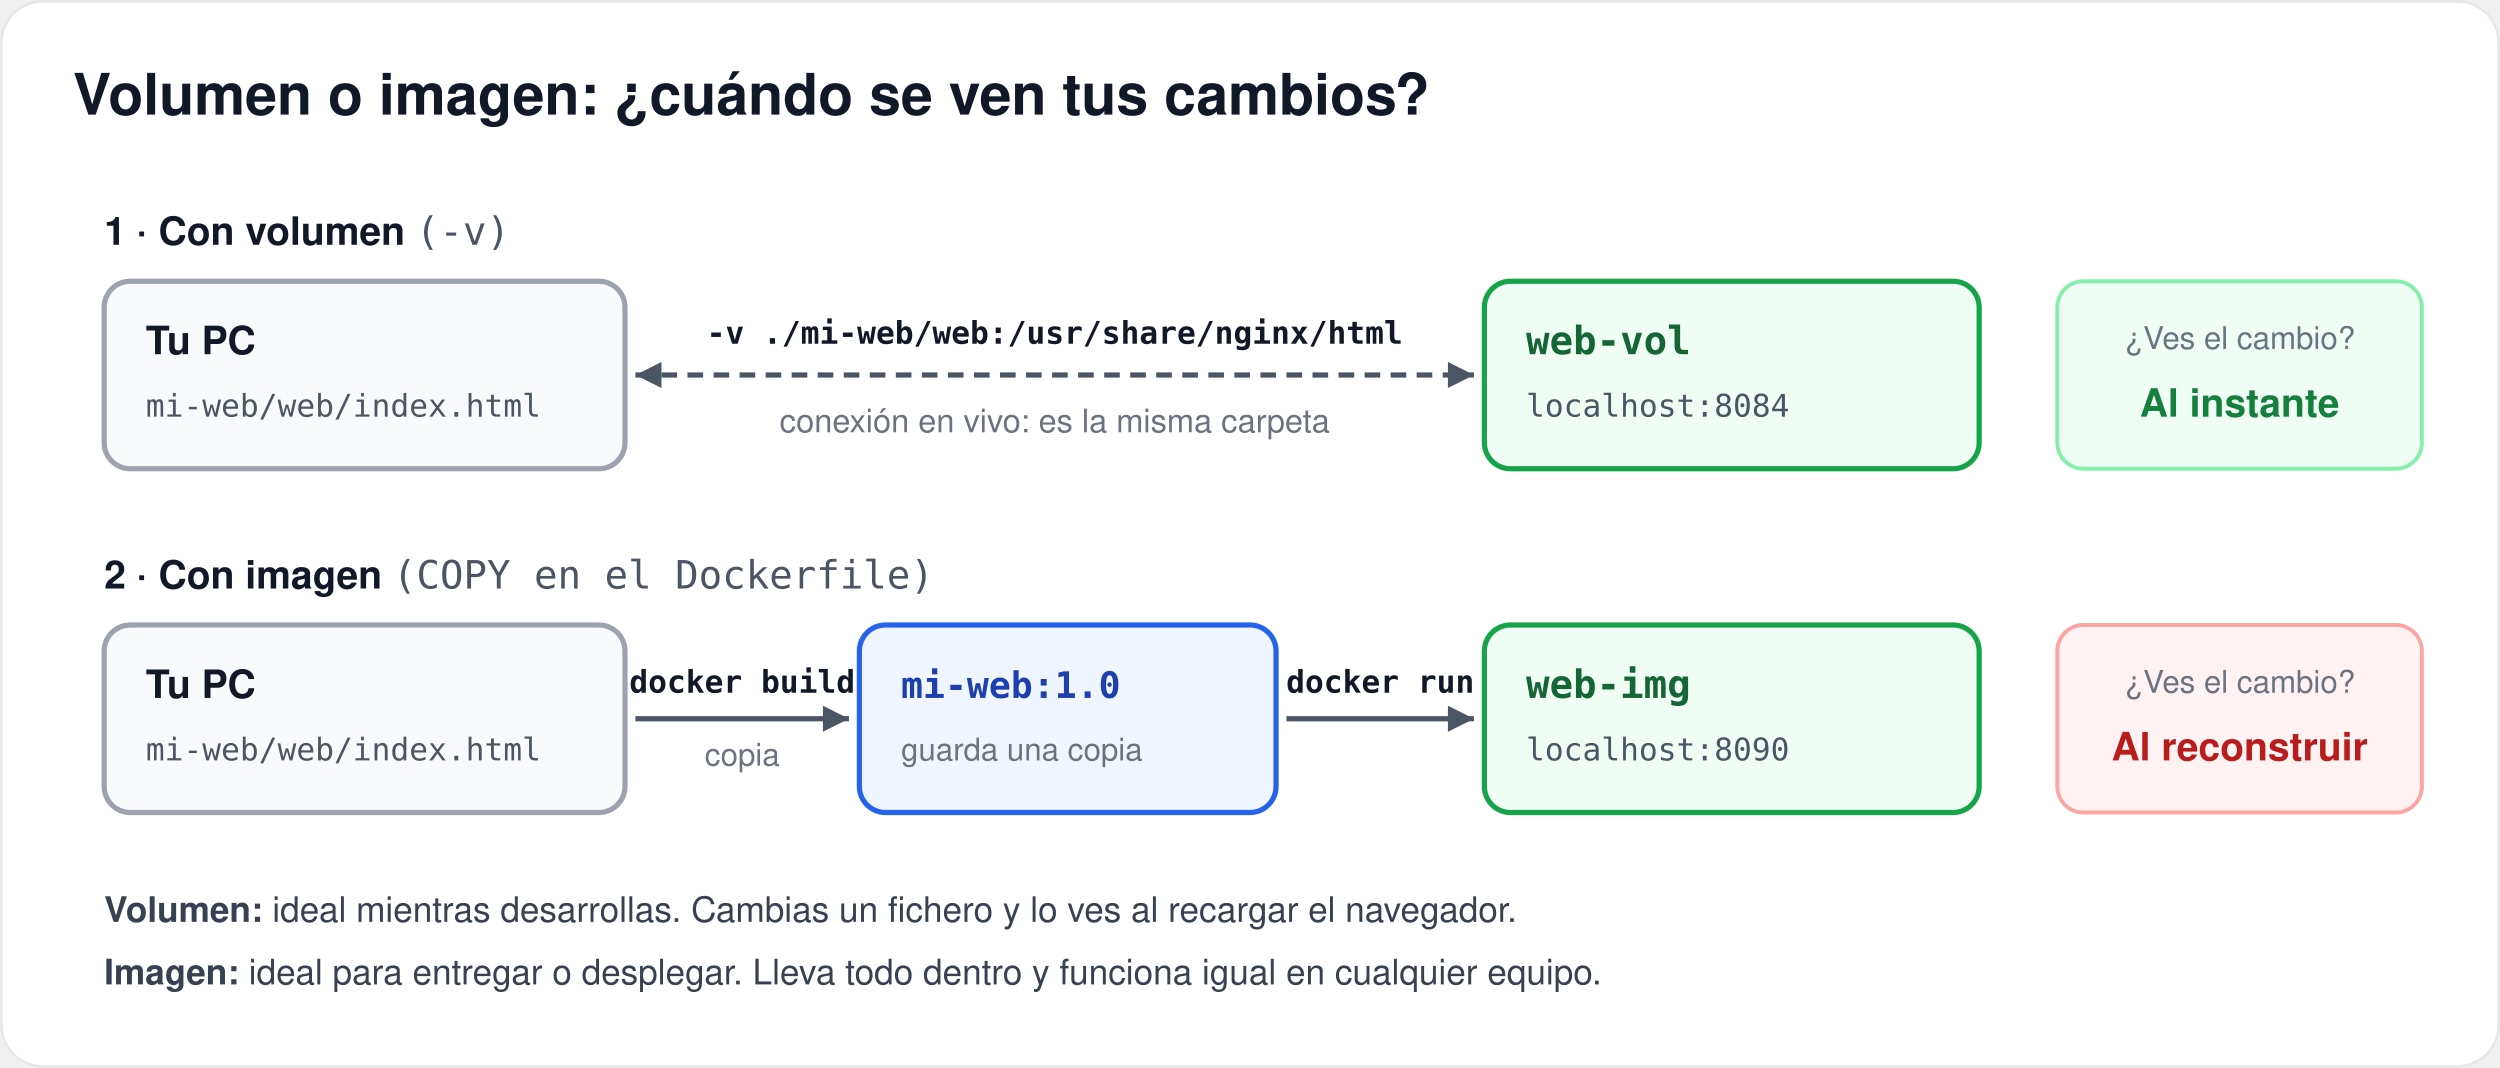
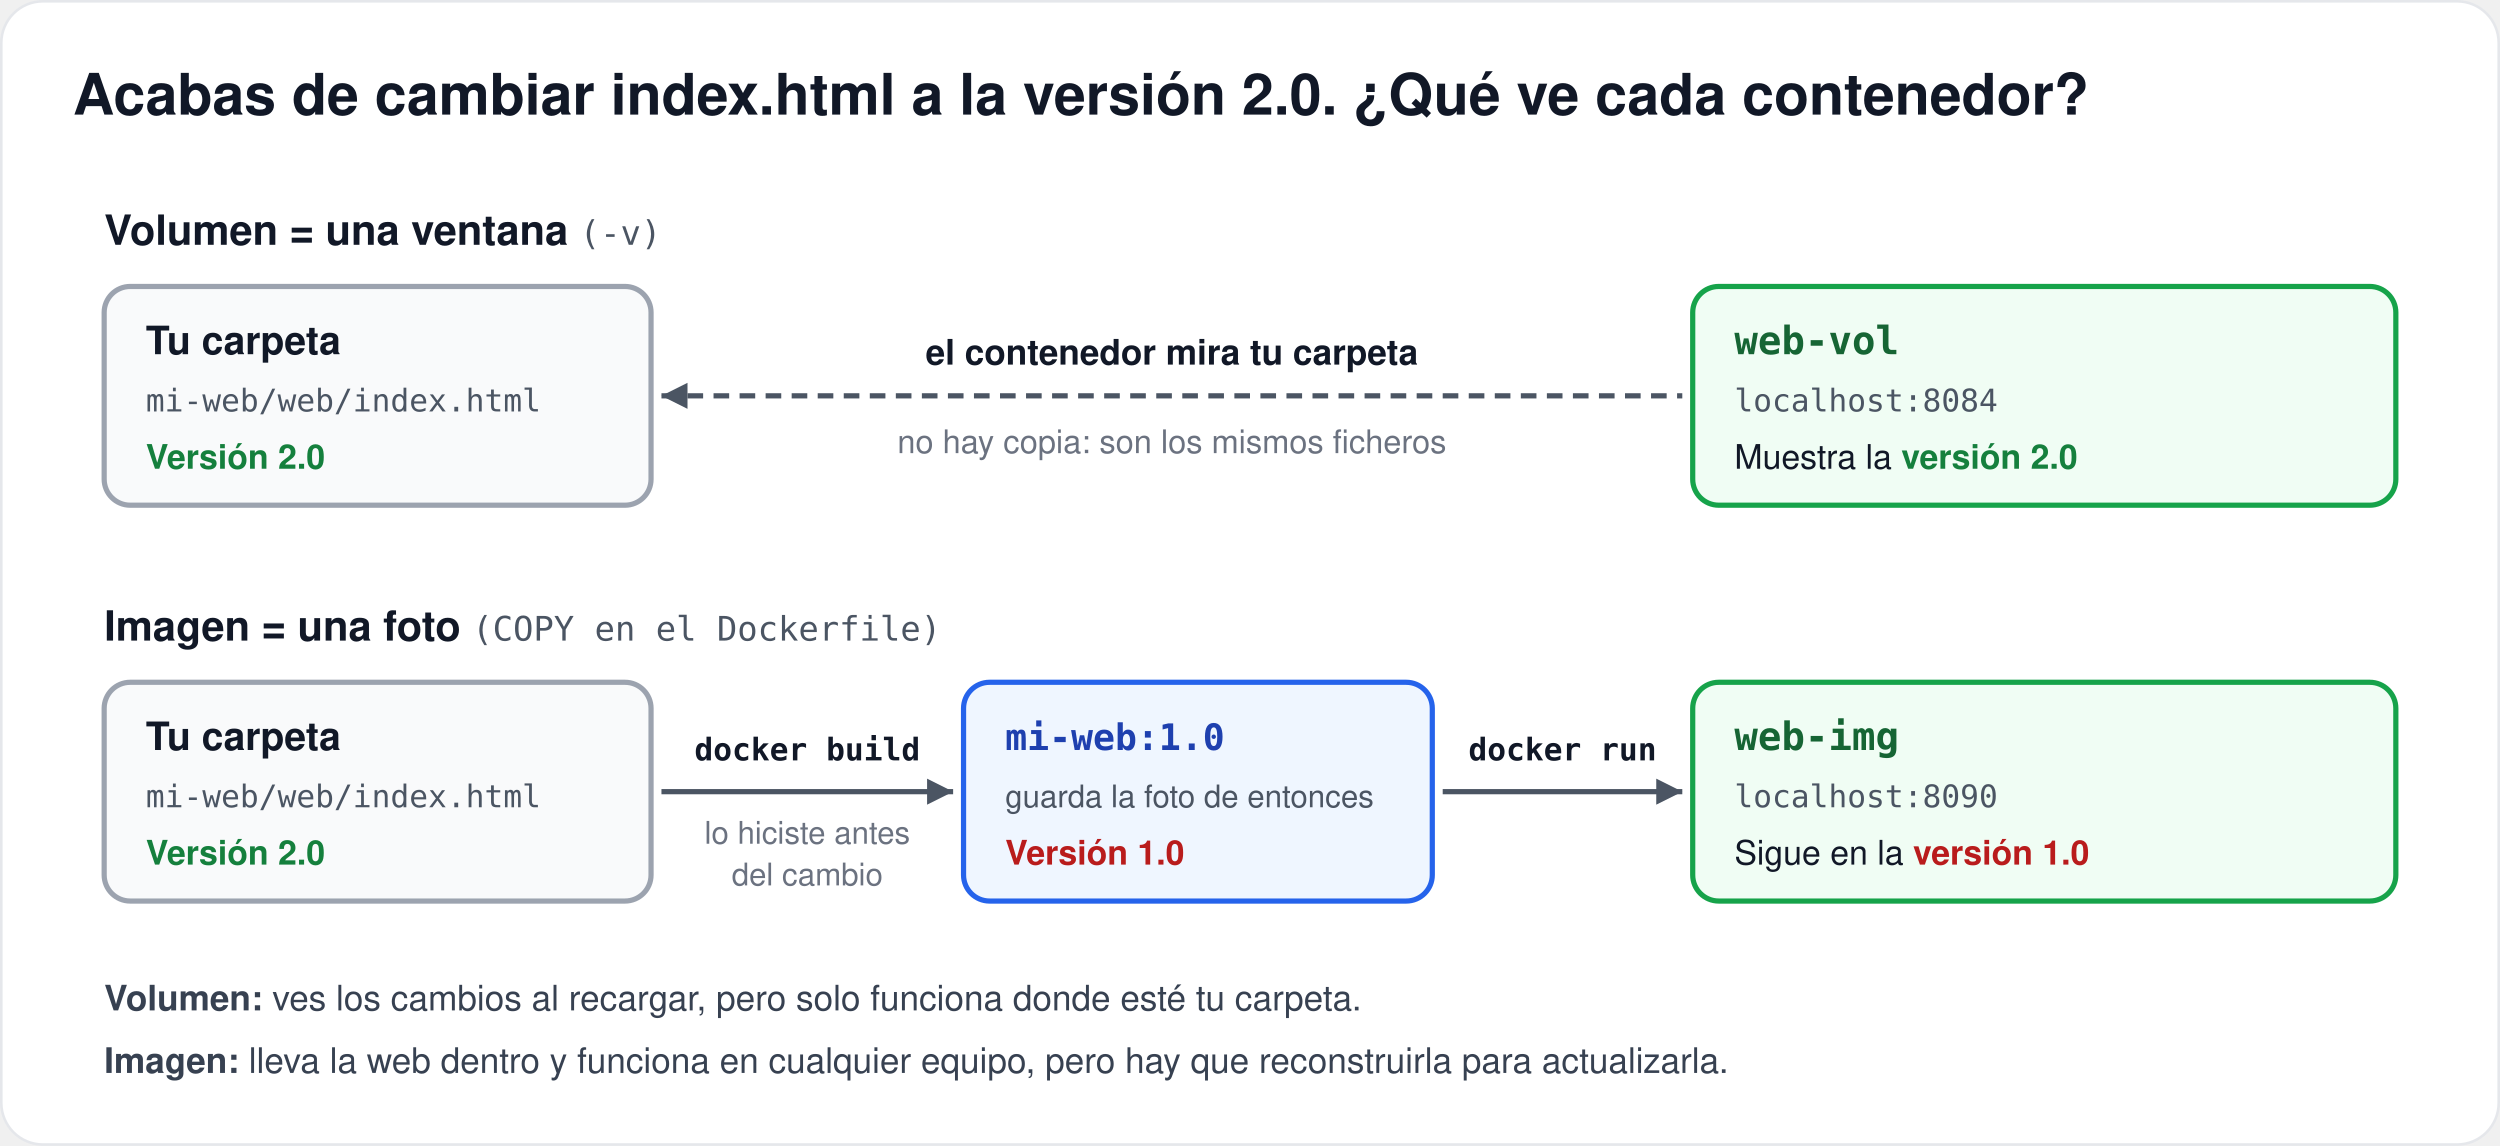
- <svg xmlns="http://www.w3.org/2000/svg" width="960" height="410" viewBox="0 0 960 410">
+ <svg xmlns="http://www.w3.org/2000/svg" width="960" height="440" viewBox="0 0 960 440">
  <style>
    .s { font-family: "Segoe UI", system-ui, -apple-system, Helvetica, Arial, sans-serif; }
    .m { font-family: Consolas, ui-monospace, Menlo, monospace; }
  </style>
  <defs>
    <marker id="flecha" viewBox="0 0 10 10" refX="10" refY="5" markerWidth="10" markerHeight="10" markerUnits="userSpaceOnUse" orient="auto-start-reverse">
      <path d="M0,0 L10,5 L0,10 z" fill="#4b5563" />
    </marker>
  </defs>
-   <rect x="0.5" y="0.5" width="959" height="409" rx="16" fill="#ffffff" stroke="#e5e7eb" />
-   <text class="s" x="28" y="44" font-size="22" font-weight="700" fill="#111827">Volumen o imagen: ¿cuándo se ven tus cambios?</text>
-   <text class="s" x="40" y="94" font-size="15" font-weight="700" fill="#111827">1 · Con volumen <tspan class="m" font-weight="400" fill="#4b5563">(-v)</tspan>
+   <rect x="0.5" y="0.5" width="959" height="439" rx="16" fill="#ffffff" stroke="#e5e7eb" />
+   <text class="s" x="28" y="44" font-size="22" font-weight="700" fill="#111827">Acabas de cambiar index.html a la versión 2.0. ¿Qué ve cada contenedor?</text>
+   <text class="s" x="40" y="94" font-size="16" font-weight="700" fill="#111827">Volumen = una ventana <tspan class="m" font-size="13" font-weight="400" fill="#4b5563">(-v)</tspan>
  </text>
-   <rect x="40" y="108" width="200" height="72" rx="10" fill="#f9fafb" stroke="#9ca3af" stroke-width="2" />
-   <text class="s" x="56" y="136" font-size="15" font-weight="700" fill="#111827">Tu PC</text>
-   <text class="m" x="56" y="160" font-size="12" fill="#4b5563">mi-web/web/index.html</text>
-   <line x1="244" y1="144" x2="566" y2="144" stroke="#4b5563" stroke-width="2" stroke-dasharray="6 4" marker-start="url(#flecha)" marker-end="url(#flecha)" />
-   <text class="m" x="405" y="132" text-anchor="middle" font-size="12" font-weight="700" fill="#111827">-v ./mi-web/web:/usr/share/nginx/html</text>
-   <text class="s" x="405" y="166" text-anchor="middle" font-size="12.5" fill="#6b7280">conexión en vivo: es la misma carpeta</text>
-   <rect x="570" y="108" width="190" height="72" rx="10" fill="#f0fdf4" stroke="#16a34a" stroke-width="2" />
-   <text class="m" x="586" y="136" font-size="15" font-weight="700" fill="#166534">web-vol</text>
-   <text class="m" x="586" y="160" font-size="12" fill="#4b5563">localhost:8084</text>
-   <rect x="790" y="108" width="140" height="72" rx="10" fill="#f0fdf4" stroke="#86efac" stroke-width="1.5" />
-   <text class="s" x="860" y="134" text-anchor="middle" font-size="12" fill="#6b7280">¿Ves el cambio?</text>
-   <text class="s" x="860" y="160" text-anchor="middle" font-size="15" font-weight="700" fill="#15803d">Al instante</text>
-   <text class="s" x="40" y="226" font-size="15" font-weight="700" fill="#111827">2 · Con imagen <tspan class="m" font-weight="400" fill="#4b5563">(COPY en el Dockerfile)</tspan>
+   <rect x="40" y="110" width="210" height="84" rx="10" fill="#f9fafb" stroke="#9ca3af" stroke-width="2" />
+   <text class="s" x="56" y="136" font-size="15" font-weight="700" fill="#111827">Tu carpeta</text>
+   <text class="m" x="56" y="158" font-size="12" fill="#4b5563">mi-web/web/index.html</text>
+   <text class="s" x="56" y="180" font-size="13" font-weight="700" fill="#15803d">Versión 2.0</text>
+   <line x1="254" y1="152" x2="646" y2="152" stroke="#4b5563" stroke-width="2" stroke-dasharray="6 4" marker-start="url(#flecha)" />
+   <text class="s" x="450" y="140" text-anchor="middle" font-size="13.5" font-weight="700" fill="#111827">el contenedor mira tu carpeta</text>
+   <text class="s" x="450" y="174" text-anchor="middle" font-size="12.5" fill="#6b7280">no hay copia: son los mismos ficheros</text>
+   <rect x="650" y="110" width="270" height="84" rx="10" fill="#f0fdf4" stroke="#16a34a" stroke-width="2" />
+   <text class="m" x="666" y="136" font-size="15" font-weight="700" fill="#166534">web-vol</text>
+   <text class="m" x="666" y="158" font-size="12" fill="#4b5563">localhost:8084</text>
+   <text class="s" x="666" y="180" font-size="13" fill="#111827">Muestra la <tspan font-weight="700" fill="#15803d">versión 2.0</tspan>
  </text>
-   <rect x="40" y="240" width="200" height="72" rx="10" fill="#f9fafb" stroke="#9ca3af" stroke-width="2" />
-   <text class="s" x="56" y="268" font-size="15" font-weight="700" fill="#111827">Tu PC</text>
-   <text class="m" x="56" y="292" font-size="12" fill="#4b5563">mi-web/web/index.html</text>
-   <line x1="244" y1="276" x2="326" y2="276" stroke="#4b5563" stroke-width="2" marker-end="url(#flecha)" />
-   <text class="m" x="285" y="266" text-anchor="middle" font-size="12" font-weight="700" fill="#111827">docker build</text>
-   <text class="s" x="285" y="294" text-anchor="middle" font-size="12" fill="#6b7280">copia</text>
-   <rect x="330" y="240" width="160" height="72" rx="10" fill="#eff6ff" stroke="#2563eb" stroke-width="2" />
-   <text class="m" x="346" y="268" font-size="14" font-weight="700" fill="#1e40af">mi-web:1.0</text>
-   <text class="s" x="346" y="292" font-size="12" fill="#6b7280">guarda una copia</text>
-   <line x1="494" y1="276" x2="566" y2="276" stroke="#4b5563" stroke-width="2" marker-end="url(#flecha)" />
-   <text class="m" x="530" y="266" text-anchor="middle" font-size="12" font-weight="700" fill="#111827">docker run</text>
-   <rect x="570" y="240" width="190" height="72" rx="10" fill="#f0fdf4" stroke="#16a34a" stroke-width="2" />
-   <text class="m" x="586" y="268" font-size="15" font-weight="700" fill="#166534">web-img</text>
-   <text class="m" x="586" y="292" font-size="12" fill="#4b5563">localhost:8090</text>
-   <rect x="790" y="240" width="140" height="72" rx="10" fill="#fef2f2" stroke="#fca5a5" stroke-width="1.5" />
-   <text class="s" x="860" y="266" text-anchor="middle" font-size="12" fill="#6b7280">¿Ves el cambio?</text>
-   <text class="s" x="860" y="292" text-anchor="middle" font-size="15" font-weight="700" fill="#b91c1c">Al reconstruir</text>
+   <text class="s" x="40" y="246" font-size="16" font-weight="700" fill="#111827">Imagen = una foto <tspan class="m" font-size="13" font-weight="400" fill="#4b5563">(COPY en el Dockerfile)</tspan>
+   </text>
+   <rect x="40" y="262" width="210" height="84" rx="10" fill="#f9fafb" stroke="#9ca3af" stroke-width="2" />
+   <text class="s" x="56" y="288" font-size="15" font-weight="700" fill="#111827">Tu carpeta</text>
+   <text class="m" x="56" y="310" font-size="12" fill="#4b5563">mi-web/web/index.html</text>
+   <text class="s" x="56" y="332" font-size="13" font-weight="700" fill="#15803d">Versión 2.0</text>
+   <line x1="254" y1="304" x2="366" y2="304" stroke="#4b5563" stroke-width="2" marker-end="url(#flecha)" />
+   <text class="m" x="310" y="292" text-anchor="middle" font-size="12" font-weight="700" fill="#111827">docker build</text>
+   <text class="s" x="310" y="324" text-anchor="middle" font-size="12" fill="#6b7280">lo hiciste antes</text>
+   <text class="s" x="310" y="340" text-anchor="middle" font-size="12" fill="#6b7280">del cambio</text>
+   <rect x="370" y="262" width="180" height="84" rx="10" fill="#eff6ff" stroke="#2563eb" stroke-width="2" />
+   <text class="m" x="386" y="288" font-size="14" font-weight="700" fill="#1e40af">mi-web:1.0</text>
+   <text class="s" x="386" y="310" font-size="12" fill="#4b5563">guarda la foto de entonces</text>
+   <text class="s" x="386" y="332" font-size="13" font-weight="700" fill="#b91c1c">Versión 1.0</text>
+   <line x1="554" y1="304" x2="646" y2="304" stroke="#4b5563" stroke-width="2" marker-end="url(#flecha)" />
+   <text class="m" x="600" y="292" text-anchor="middle" font-size="12" font-weight="700" fill="#111827">docker run</text>
+   <rect x="650" y="262" width="270" height="84" rx="10" fill="#f0fdf4" stroke="#16a34a" stroke-width="2" />
+   <text class="m" x="666" y="288" font-size="15" font-weight="700" fill="#166534">web-img</text>
+   <text class="m" x="666" y="310" font-size="12" fill="#4b5563">localhost:8090</text>
+   <text class="s" x="666" y="332" font-size="13" fill="#111827">Sigue en la <tspan font-weight="700" fill="#b91c1c">versión 1.0</tspan>
+   </text>
  <g class="s" font-size="13.5" fill="#374151">
-     <text x="40" y="354">
-       <tspan font-weight="700">Volumen:</tspan> ideal mientras desarrollas. Cambias un fichero y lo ves al recargar el navegador.</text>
-     <text x="40" y="378">
-       <tspan font-weight="700">Imagen:</tspan> ideal para entregar o desplegar. Lleva todo dentro y funciona igual en cualquier equipo.</text>
+     <text x="40" y="388">
+       <tspan font-weight="700">Volumen:</tspan> ves los cambios al recargar, pero solo funciona donde esté tu carpeta.</text>
+     <text x="40" y="412">
+       <tspan font-weight="700">Imagen:</tspan> lleva la web dentro y funciona en cualquier equipo, pero hay que reconstruirla para actualizarla.</text>
  </g>
</svg>
